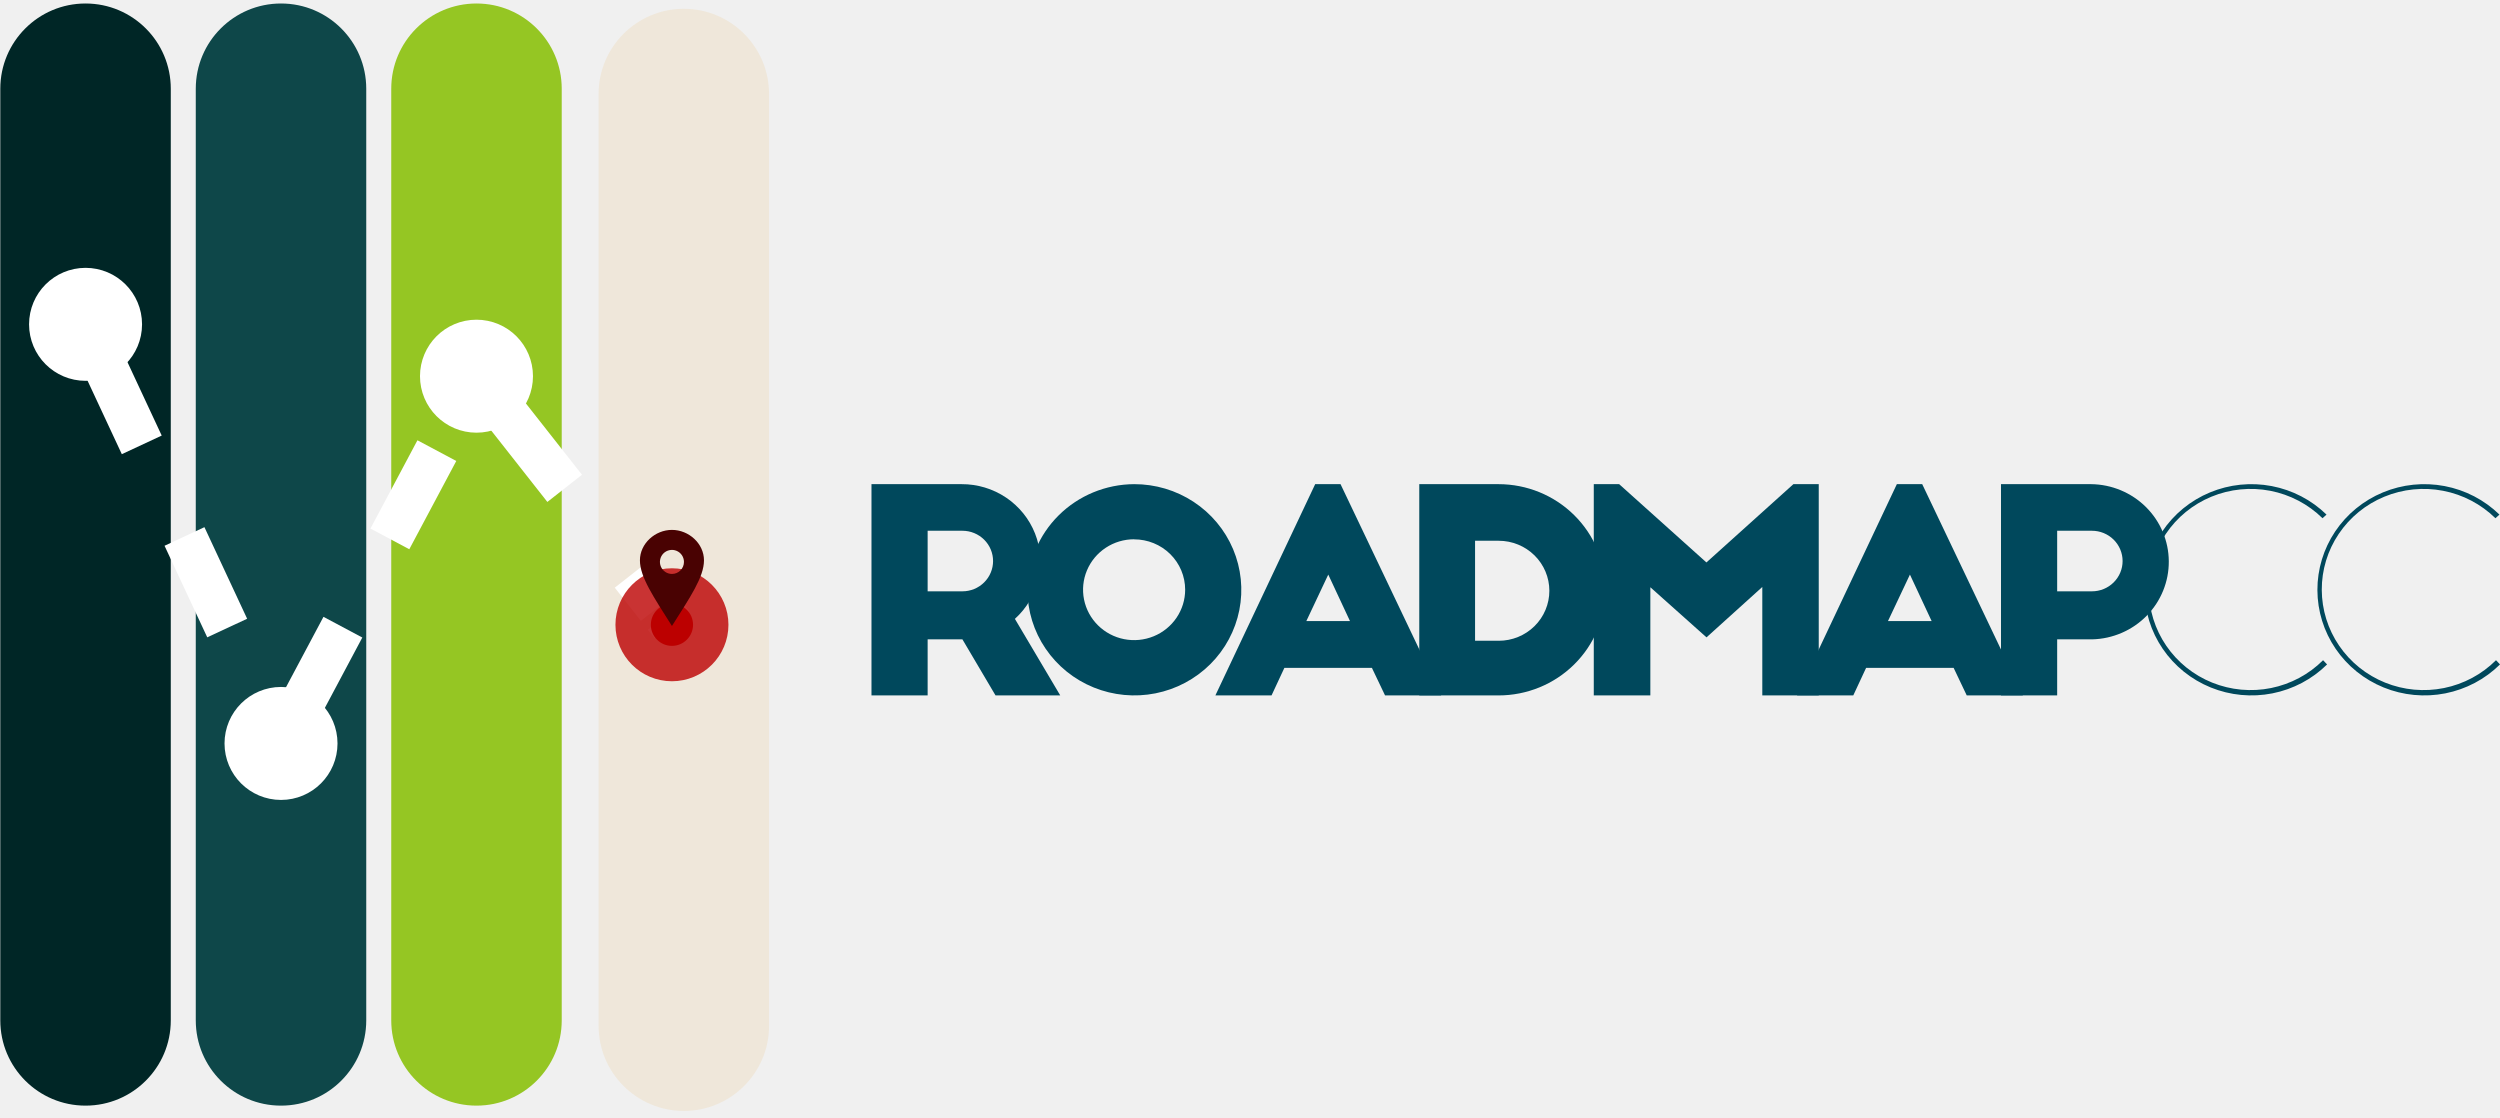
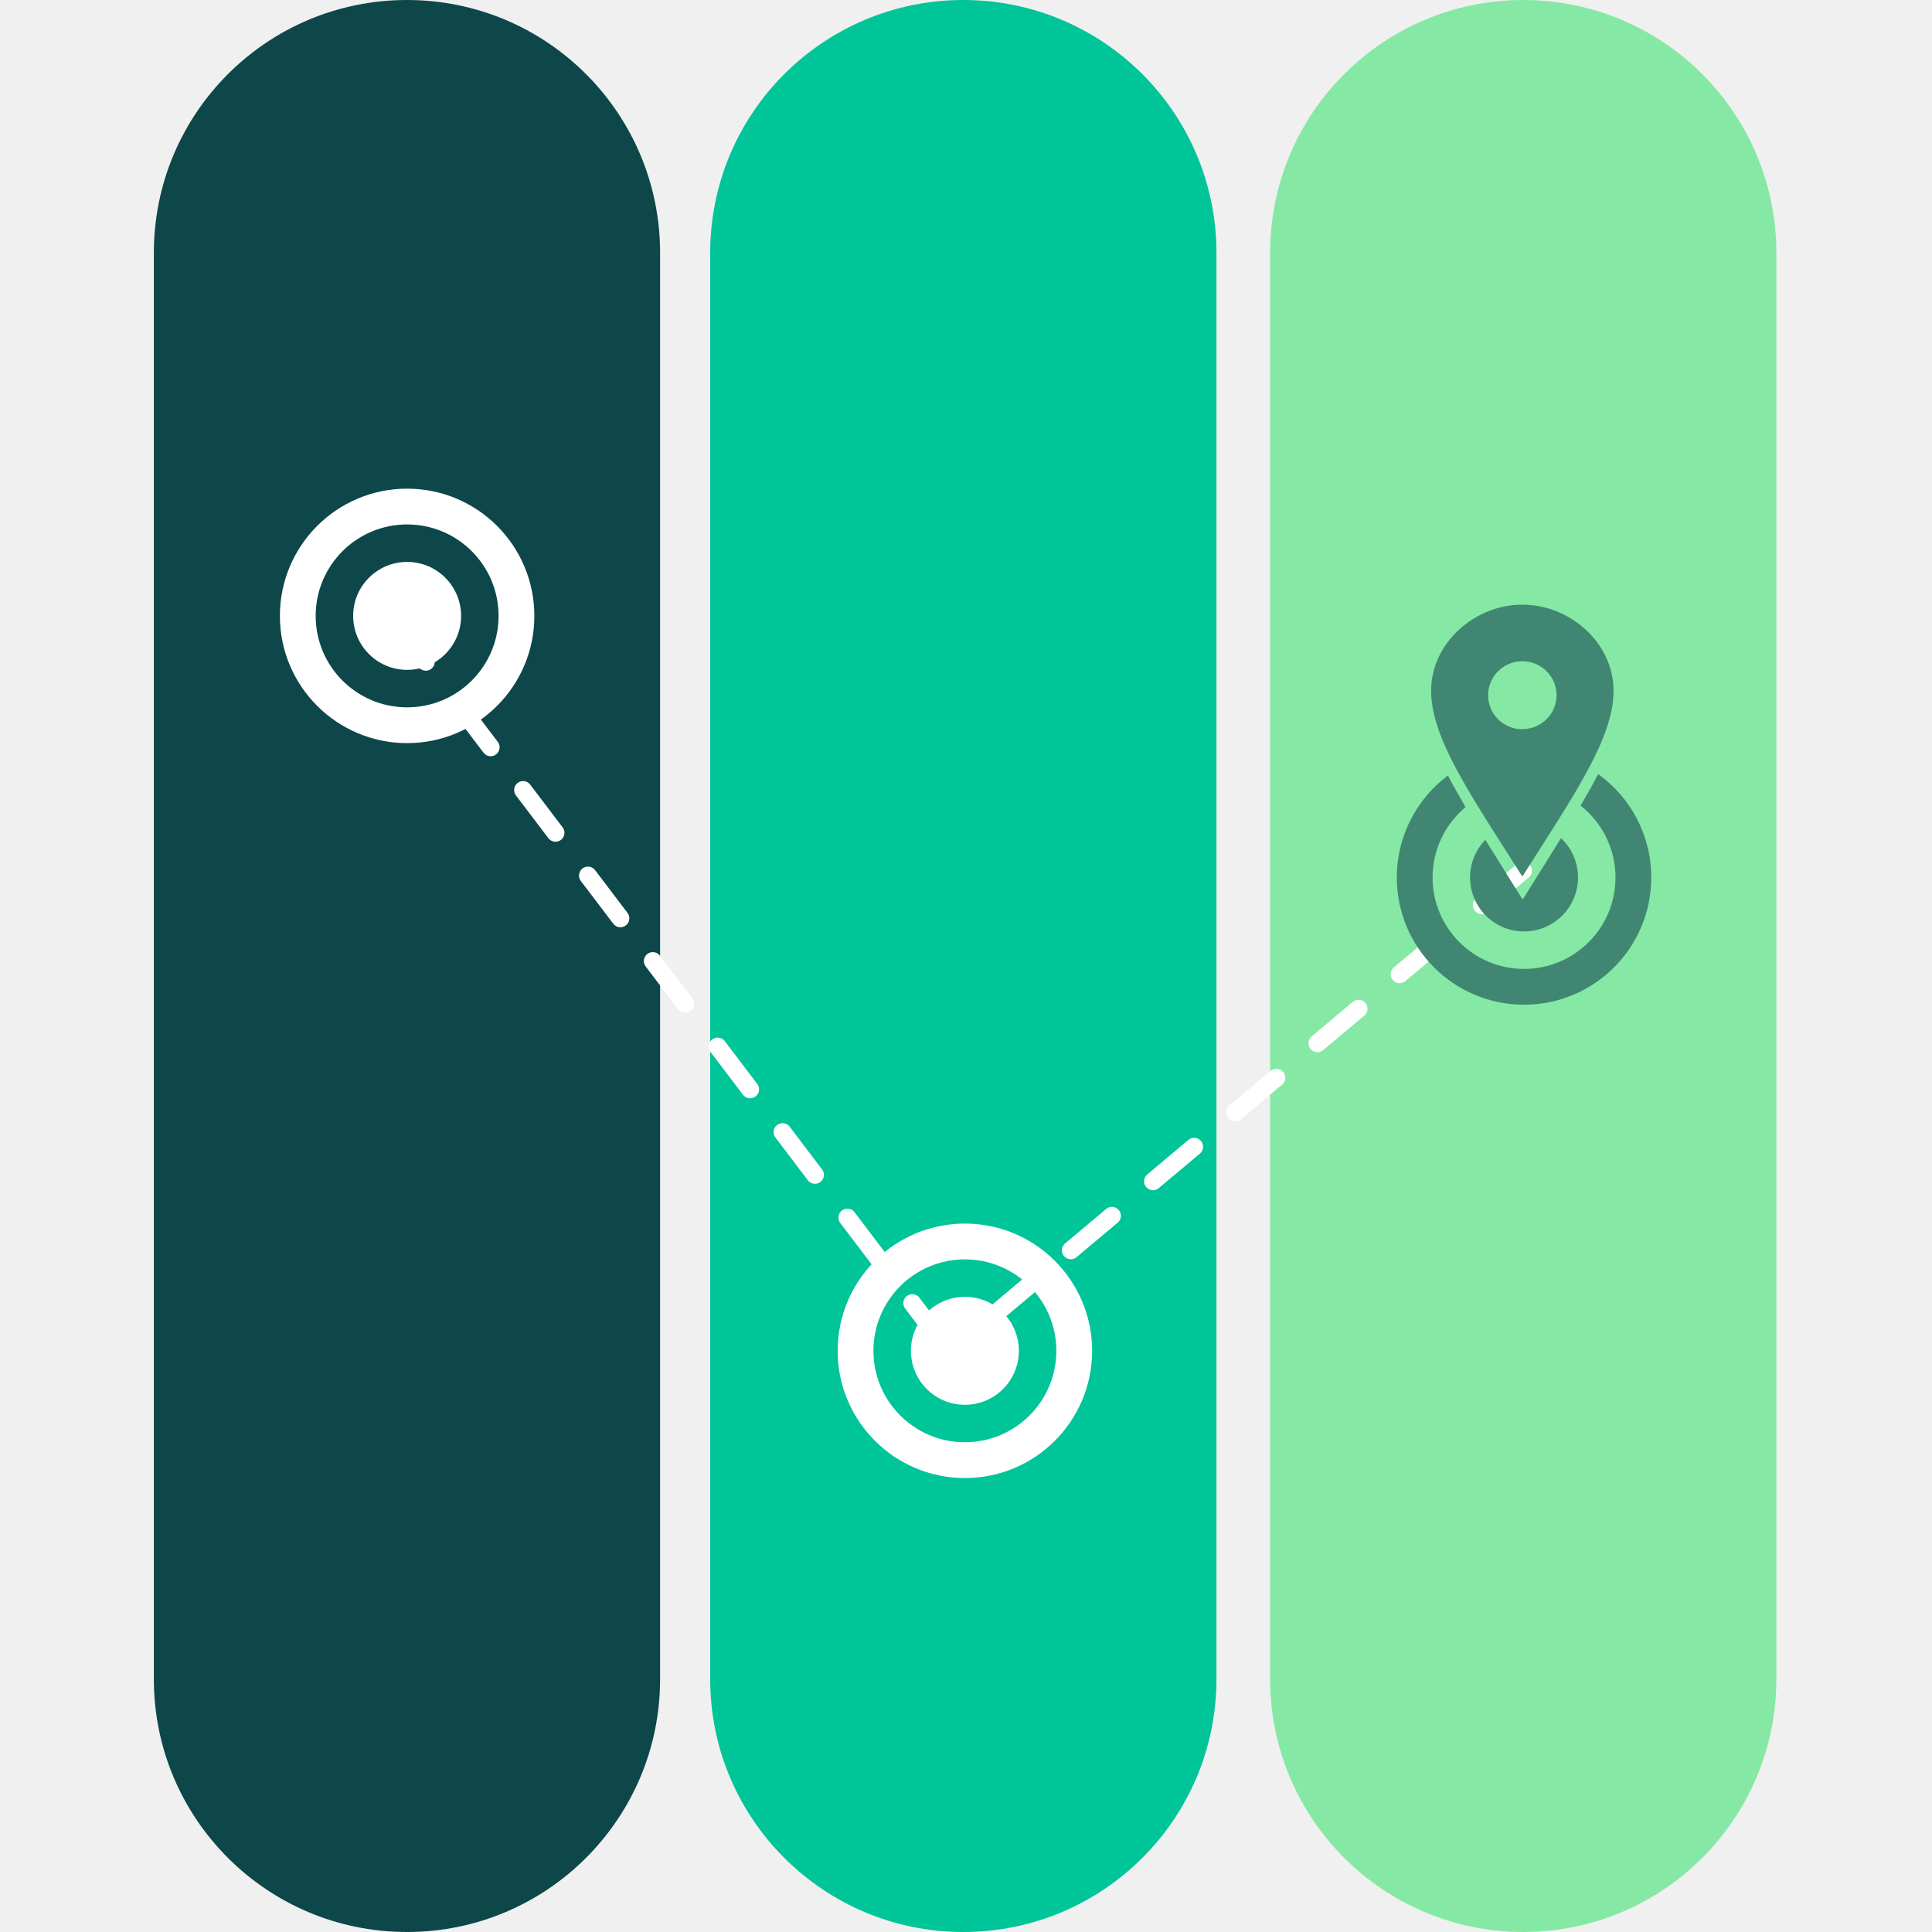
- <svg xmlns="http://www.w3.org/2000/svg" width="284" height="127" viewBox="0 0 284 127" fill="none">
-   <path d="M9.719 0.397H9.717C4.37 0.397 0.035 4.732 0.035 10.079V115.918C0.035 121.266 4.37 125.6 9.717 125.6H9.719C15.066 125.6 19.401 121.266 19.401 115.918V10.079C19.401 4.732 15.066 0.397 9.719 0.397Z" fill="#002626" />
-   <path d="M31.924 0.397H31.922C26.575 0.397 22.24 4.732 22.24 10.079V115.918C22.24 121.266 26.575 125.6 31.922 125.6H31.924C37.271 125.6 41.606 121.266 41.606 115.918V10.079C41.606 4.732 37.271 0.397 31.924 0.397Z" fill="#0E4749" />
-   <path d="M54.13 0.397H54.128C48.781 0.397 44.446 4.732 44.446 10.079V115.918C44.446 121.266 48.781 125.6 54.128 125.6H54.13C59.477 125.6 63.812 121.266 63.812 115.918V10.079C63.812 4.732 59.477 0.397 54.13 0.397Z" fill="#95C623" />
-   <path d="M77.684 1H77.682C72.335 1 68 5.335 68 10.682V116.521C68 121.869 72.335 126.203 77.682 126.203H77.684C83.031 126.203 87.366 121.869 87.366 116.521V10.682C87.366 5.335 83.031 1 77.684 1Z" fill="#EFE7DA" />
-   <path d="M54.128 42.735L54.898 43.713" stroke="white" stroke-width="5" stroke-miterlimit="10" />
-   <path d="M56.487 45.736L74.768 68.984" stroke="white" stroke-width="5" stroke-miterlimit="10" stroke-dasharray="12.39 12.39" />
-   <path d="M75.563 69.995L76.333 70.974" stroke="white" stroke-width="5" stroke-miterlimit="10" />
-   <path d="M9.719 40.762C11.883 40.762 13.637 39.008 13.637 36.844C13.637 34.681 11.883 32.927 9.719 32.927C7.555 32.927 5.802 34.681 5.802 36.844C5.802 39.008 7.555 40.762 9.719 40.762Z" stroke="white" stroke-width="5" stroke-miterlimit="10" stroke-linecap="round" />
-   <path d="M31.924 88.373C34.087 88.373 35.841 86.619 35.841 84.455C35.841 82.292 34.087 80.538 31.924 80.538C29.76 80.538 28.006 82.292 28.006 84.455C28.006 86.619 29.76 88.373 31.924 88.373Z" stroke="white" stroke-width="5" stroke-miterlimit="10" stroke-linecap="round" />
-   <path opacity="0.8" d="M76.333 74.891C78.496 74.891 80.251 73.138 80.251 70.974C80.251 68.81 78.496 67.056 76.333 67.056C74.169 67.056 72.415 68.81 72.415 70.974C72.415 73.138 74.169 74.891 76.333 74.891Z" stroke="#BC0000" stroke-width="5" stroke-miterlimit="10" stroke-linecap="round" />
-   <path d="M54.128 46.653C56.292 46.653 58.046 44.899 58.046 42.735C58.046 40.572 56.292 38.818 54.128 38.818C51.965 38.818 50.211 40.572 50.211 42.735C50.211 44.899 51.965 46.653 54.128 46.653Z" stroke="white" stroke-width="5" stroke-miterlimit="10" stroke-linecap="round" />
-   <path d="M9.719 38.741C10.767 38.741 11.616 37.892 11.616 36.844C11.616 35.797 10.767 34.948 9.719 34.948C8.672 34.948 7.823 35.797 7.823 36.844C7.823 37.892 8.672 38.741 9.719 38.741Z" fill="white" />
-   <path d="M31.924 86.352C32.971 86.352 33.82 85.503 33.82 84.455C33.82 83.408 32.971 82.559 31.924 82.559C30.876 82.559 30.027 83.408 30.027 84.455C30.027 85.503 30.876 86.352 31.924 86.352Z" fill="white" />
-   <path d="M54.128 44.632C55.176 44.632 56.025 43.783 56.025 42.735C56.025 41.688 55.176 40.839 54.128 40.839C53.081 40.839 52.232 41.688 52.232 42.735C52.232 43.783 53.081 44.632 54.128 44.632Z" fill="white" />
-   <path d="M76.333 72.871C77.38 72.871 78.229 72.021 78.229 70.974C78.229 69.927 77.38 69.077 76.333 69.077C75.285 69.077 74.436 69.927 74.436 70.974C74.436 72.021 75.285 72.871 76.333 72.871Z" fill="#BC0000" stroke="#BC0000" stroke-miterlimit="10" />
-   <path d="M9.719 36.844L10.244 37.973" stroke="white" stroke-width="5" stroke-miterlimit="10" />
-   <path d="M11.252 40.133L30.894 82.247" stroke="white" stroke-width="5" stroke-miterlimit="10" stroke-dasharray="11.48 11.48" />
-   <path d="M31.397 83.328L31.924 84.455" stroke="white" stroke-width="5" stroke-miterlimit="10" />
-   <path d="M31.924 84.455L32.509 83.358" stroke="white" stroke-width="5" stroke-miterlimit="10" />
-   <path d="M33.615 81.276L52.989 44.874" stroke="white" stroke-width="5" stroke-miterlimit="10" stroke-dasharray="11.36 11.36" />
-   <path d="M53.543 43.833L54.128 42.735" stroke="white" stroke-width="5" stroke-miterlimit="10" />
-   <path d="M76.333 60.196C74.424 60.196 72.695 61.744 72.695 63.653C72.695 65.562 74.272 67.843 76.333 71.113C78.395 67.843 79.972 65.562 79.972 63.653C79.972 61.744 78.244 60.196 76.333 60.196ZM76.333 65.199C76.063 65.199 75.799 65.119 75.574 64.969C75.35 64.819 75.175 64.606 75.071 64.356C74.968 64.107 74.941 63.832 74.994 63.567C75.046 63.303 75.176 63.059 75.367 62.868C75.558 62.677 75.802 62.547 76.066 62.495C76.331 62.442 76.606 62.469 76.855 62.572C77.105 62.676 77.318 62.851 77.468 63.075C77.618 63.3 77.698 63.564 77.698 63.834C77.698 64.013 77.663 64.191 77.595 64.357C77.526 64.522 77.426 64.673 77.299 64.8C77.172 64.927 77.021 65.027 76.856 65.096C76.69 65.164 76.512 65.199 76.333 65.199Z" fill="#490202" />
-   <path d="M113.092 79L109.331 72.631H105.38V79H99V55H109.236C111.036 54.992 112.796 55.523 114.285 56.523C115.774 57.523 116.922 58.944 117.577 60.6C118.233 62.257 118.365 64.07 117.957 65.802C117.55 67.534 116.62 69.104 115.292 70.304L120.444 79H113.092ZM105.38 67.174H109.331C109.788 67.174 110.241 67.085 110.664 66.912C111.086 66.739 111.47 66.486 111.793 66.166C112.117 65.847 112.373 65.468 112.548 65.05C112.723 64.633 112.813 64.186 112.813 63.734C112.813 63.282 112.723 62.835 112.548 62.417C112.373 62 112.117 61.621 111.793 61.301C111.47 60.982 111.086 60.729 110.664 60.556C110.241 60.383 109.788 60.294 109.331 60.294H105.38V67.174Z" fill="#00485C" />
-   <path d="M128.834 55C131.237 54.994 133.588 55.692 135.589 57.005C137.59 58.319 139.152 60.189 140.077 62.379C141.002 64.569 141.249 66.981 140.787 69.31C140.324 71.639 139.173 73.781 137.478 75.463C135.784 77.146 133.622 78.294 131.267 78.763C128.912 79.232 126.469 79.001 124.247 78.098C122.024 77.196 120.123 75.663 118.783 73.693C117.443 71.723 116.725 69.405 116.718 67.031C116.718 63.851 117.993 60.801 120.263 58.546C122.534 56.292 125.615 55.017 128.834 55V55ZM128.834 61.261C127.687 61.261 126.566 61.597 125.613 62.226C124.659 62.856 123.916 63.751 123.477 64.797C123.038 65.844 122.923 66.996 123.147 68.107C123.37 69.219 123.923 70.239 124.734 71.04C125.545 71.842 126.578 72.387 127.703 72.608C128.828 72.829 129.994 72.716 131.054 72.282C132.113 71.849 133.019 71.114 133.656 70.172C134.294 69.23 134.634 68.123 134.634 66.99C134.634 66.238 134.484 65.493 134.193 64.798C133.902 64.104 133.474 63.473 132.936 62.941C132.397 62.41 131.757 61.989 131.053 61.703C130.35 61.416 129.596 61.27 128.834 61.271V61.261Z" fill="#00485C" />
-   <path d="M138.067 79L149.405 55H152.285L163.722 79H157.342L155.849 75.87H145.905L144.447 79H138.067ZM148.401 70.551H153.356L150.891 65.272L148.401 70.551Z" fill="#00485C" />
-   <path d="M161.229 55H170.233C173.454 55 176.544 56.264 178.822 58.515C181.101 60.765 182.38 63.818 182.38 67C182.38 70.183 181.101 73.235 178.822 75.485C176.544 77.736 173.454 79 170.233 79H161.229V55ZM167.567 72.791H170.257C171.782 72.791 173.245 72.193 174.323 71.128C175.401 70.063 176.007 68.618 176.007 67.111C176.007 65.605 175.401 64.16 174.323 63.095C173.245 62.03 171.782 61.431 170.257 61.431H167.567V72.791Z" fill="#00485C" />
-   <path d="M193.848 63.894L203.729 55H206.609V79H200.197V66.68L193.859 72.405L187.479 66.711V79H181.053V55H183.937L193.848 63.894Z" fill="#00485C" />
-   <path d="M204.144 79L215.482 55H218.363L229.799 79H223.422L221.933 75.87H211.989L210.532 79H204.144ZM214.475 70.551H219.433L216.968 65.272L214.475 70.551Z" fill="#00485C" />
-   <path d="M227.313 55H237.549C239.888 55.026 242.123 55.958 243.774 57.594C245.424 59.231 246.358 61.442 246.375 63.753C246.393 66.063 245.491 68.287 243.865 69.948C242.239 71.608 240.018 72.572 237.68 72.631H233.694V79H227.313V55ZM233.694 67.174H237.644C238.102 67.174 238.555 67.085 238.977 66.912C239.4 66.739 239.784 66.486 240.107 66.166C240.43 65.847 240.687 65.468 240.862 65.05C241.037 64.633 241.127 64.186 241.127 63.734C241.127 63.282 241.037 62.835 240.862 62.418C240.687 62 240.43 61.621 240.107 61.302C239.784 60.982 239.4 60.729 238.977 60.556C238.555 60.383 238.102 60.294 237.644 60.294H233.694V67.174Z" fill="#00485C" />
-   <path d="M264.356 75.48C262.66 77.157 260.5 78.3 258.147 78.766C255.794 79.232 253.355 78.999 251.136 78.096C248.917 77.194 247.019 75.663 245.68 73.696C244.341 71.729 243.622 69.414 243.613 67.044C243.604 64.674 244.306 62.354 245.63 60.377C246.954 58.401 248.841 56.856 251.053 55.938C253.265 55.019 255.703 54.768 258.059 55.217C260.415 55.665 262.584 56.793 264.292 58.458L263.838 58.871C262.216 57.276 260.151 56.191 257.904 55.755C255.657 55.319 253.33 55.552 251.218 56.424C249.105 57.295 247.302 58.767 246.036 60.652C244.771 62.536 244.1 64.75 244.109 67.011C244.118 69.273 244.806 71.481 246.086 73.356C247.366 75.231 249.181 76.689 251.301 77.544C253.42 78.4 255.749 78.615 257.992 78.162C260.235 77.709 262.292 76.608 263.901 75L264.356 75.48Z" fill="#00485C" />
-   <path d="M284 75.48C282.304 77.157 280.144 78.3 277.791 78.766C275.438 79.232 272.999 78.999 270.78 78.096C268.561 77.194 266.663 75.663 265.324 73.696C263.985 71.729 263.266 69.414 263.257 67.044C263.248 64.674 263.95 62.354 265.274 60.377C266.599 58.401 268.486 56.856 270.698 55.938C272.91 55.019 275.347 54.768 277.704 55.217C280.06 55.665 282.228 56.793 283.937 58.458L283.482 58.871C281.86 57.276 279.795 56.191 277.548 55.755C275.302 55.319 272.975 55.552 270.862 56.424C268.749 57.295 266.946 58.767 265.68 60.652C264.415 62.536 263.744 64.75 263.753 67.011C263.762 69.273 264.45 71.481 265.73 73.356C267.011 75.231 268.825 76.689 270.945 77.544C273.064 78.4 275.393 78.615 277.636 78.162C279.879 77.709 281.936 76.608 283.546 75L284 75.48Z" fill="#00485C" />
+ <svg xmlns="http://www.w3.org/2000/svg" width="1080" height="1080" viewBox="0 0 1080 1080" fill="none">
+   <path d="M227.515 0H227.485C149.345 0 86 63.281 86 141.342V938.658C86 1016.72 149.345 1080 227.485 1080H227.515C305.655 1080 369 1016.72 369 938.658V141.342C369 63.281 305.655 0 227.515 0Z" fill="#0E4749" />
+   <path d="M851.515 0H851.485C773.345 0 710 63.281 710 141.342V938.658C710 1016.72 773.345 1080 851.485 1080H851.515C929.655 1080 993 1016.72 993 938.658V141.342C993 63.281 929.655 0 851.515 0Z" fill="#85E9A5" />
+   <path d="M538.515 0H538.485C460.345 0 397 63.281 397 141.342V938.658C397 1016.72 460.345 1080 538.485 1080H538.515C616.655 1080 680 1016.72 680 938.658V141.342C680 63.281 616.655 0 538.515 0Z" fill="#00C599" />
+   <path fill-rule="evenodd" clip-rule="evenodd" d="M176.463 344.288C176.463 316.055 199.351 293.167 227.584 293.167C255.817 293.167 278.704 316.055 278.704 344.288C278.704 372.521 255.817 395.409 227.584 395.409C199.351 395.409 176.463 372.521 176.463 344.288ZM227.584 273.167C188.305 273.167 156.463 305.009 156.463 344.288C156.463 383.567 188.305 415.409 227.584 415.409C266.863 415.409 298.704 383.567 298.704 344.288C298.704 305.009 266.863 273.167 227.584 273.167ZM257.757 344.288C257.757 360.952 244.248 374.462 227.584 374.462C210.919 374.462 197.41 360.952 197.41 344.288C197.41 327.624 210.919 314.115 227.584 314.115C244.248 314.115 257.757 327.624 257.757 344.288Z" fill="white" />
+   <path fill-rule="evenodd" clip-rule="evenodd" d="M488.257 755.113C488.257 726.879 511.144 703.992 539.378 703.992C567.611 703.992 590.498 726.879 590.498 755.113C590.498 783.346 567.611 806.234 539.378 806.234C511.144 806.234 488.257 783.346 488.257 755.113ZM539.378 683.992C500.099 683.992 468.257 715.834 468.257 755.113C468.257 794.392 500.099 826.234 539.378 826.234C578.657 826.234 610.498 794.392 610.498 755.113C610.498 715.834 578.657 683.992 539.378 683.992ZM569.551 755.113C569.551 771.777 556.042 785.286 539.378 785.286C522.713 785.286 509.204 771.777 509.204 755.113C509.204 738.448 522.713 724.939 539.378 724.939C556.042 724.939 569.551 738.448 569.551 755.113Z" fill="white" />
+   <line x1="219.889" y1="346.024" x2="524.866" y2="748.107" stroke="white" stroke-width="10" stroke-linecap="round" stroke-dasharray="30 30" />
+   <line x1="851.33" y1="486.727" x2="530.948" y2="755.727" stroke="white" stroke-width="10" stroke-linecap="round" stroke-dasharray="30 30" />
+   <path d="M851 338C824.25 338 800 359.553 800 386.134C800 412.714 822.127 444.466 851 490C879.873 444.466 902 412.743 902 386.134C902 359.524 877.779 338 851 338ZM851 407.658C847.215 407.658 843.515 406.543 840.368 404.452C837.221 402.362 834.768 399.391 833.321 395.916C831.874 392.44 831.497 388.616 832.237 384.928C832.978 381.239 834.803 377.852 837.482 375.194C840.16 372.537 843.572 370.729 847.285 369.998C850.998 369.268 854.846 369.649 858.342 371.092C861.837 372.535 864.823 374.976 866.922 378.107C869.021 381.237 870.138 384.915 870.132 388.676C870.109 393.703 868.083 398.516 864.498 402.063C860.912 405.609 856.059 407.601 851 407.6V407.658Z" fill="#418672" />
+   <path fill-rule="evenodd" clip-rule="evenodd" d="M809.39 433.523C792.048 446.493 780.823 467.193 780.823 490.514C780.823 529.793 812.665 561.635 851.944 561.635C891.223 561.635 923.065 529.793 923.065 490.514C923.065 466.697 911.358 445.614 893.384 432.707C890.445 438.351 887.156 444.221 883.572 450.349C895.444 459.71 903.065 474.222 903.065 490.514C903.065 518.747 880.177 541.635 851.944 541.635C823.711 541.635 800.823 518.747 800.823 490.514C800.823 474.706 807.999 460.573 819.27 451.196C815.667 445.058 812.356 439.177 809.39 433.523ZM830.319 469.471C825.029 474.906 821.77 482.33 821.77 490.514C821.77 507.178 835.28 520.687 851.944 520.687C868.608 520.687 882.117 507.178 882.117 490.514C882.117 481.845 878.462 474.03 872.607 468.526C868.83 474.65 864.843 481.017 860.69 487.651C857.603 492.581 854.424 497.658 851.17 502.893C847.938 497.694 844.781 492.65 841.714 487.751C837.752 481.422 833.941 475.335 830.319 469.471Z" fill="#418672" />
</svg>
